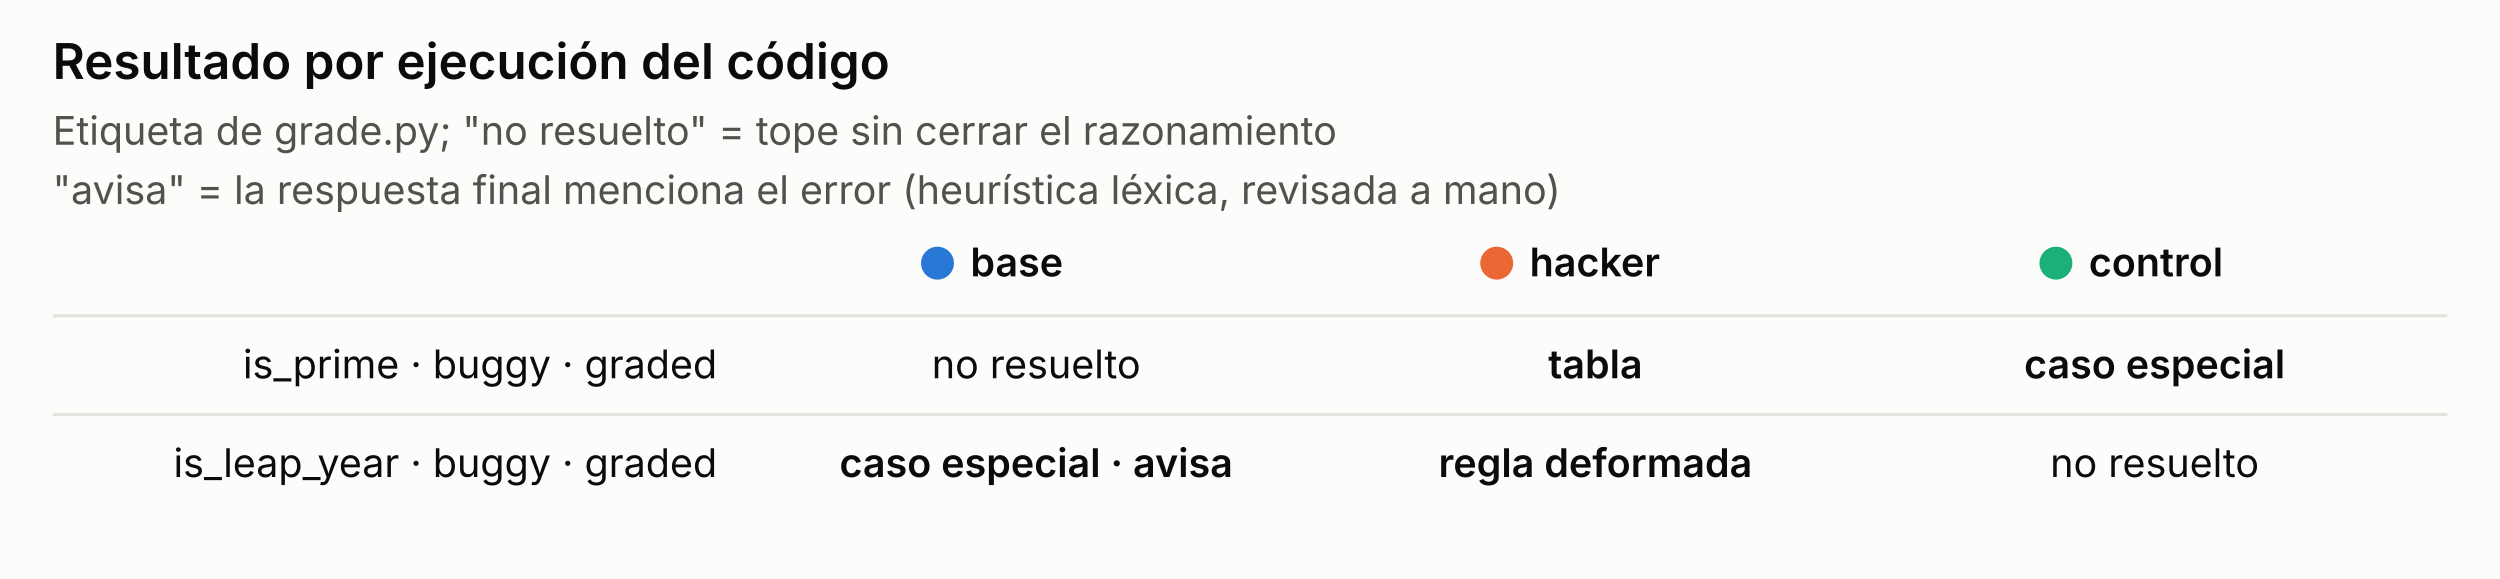
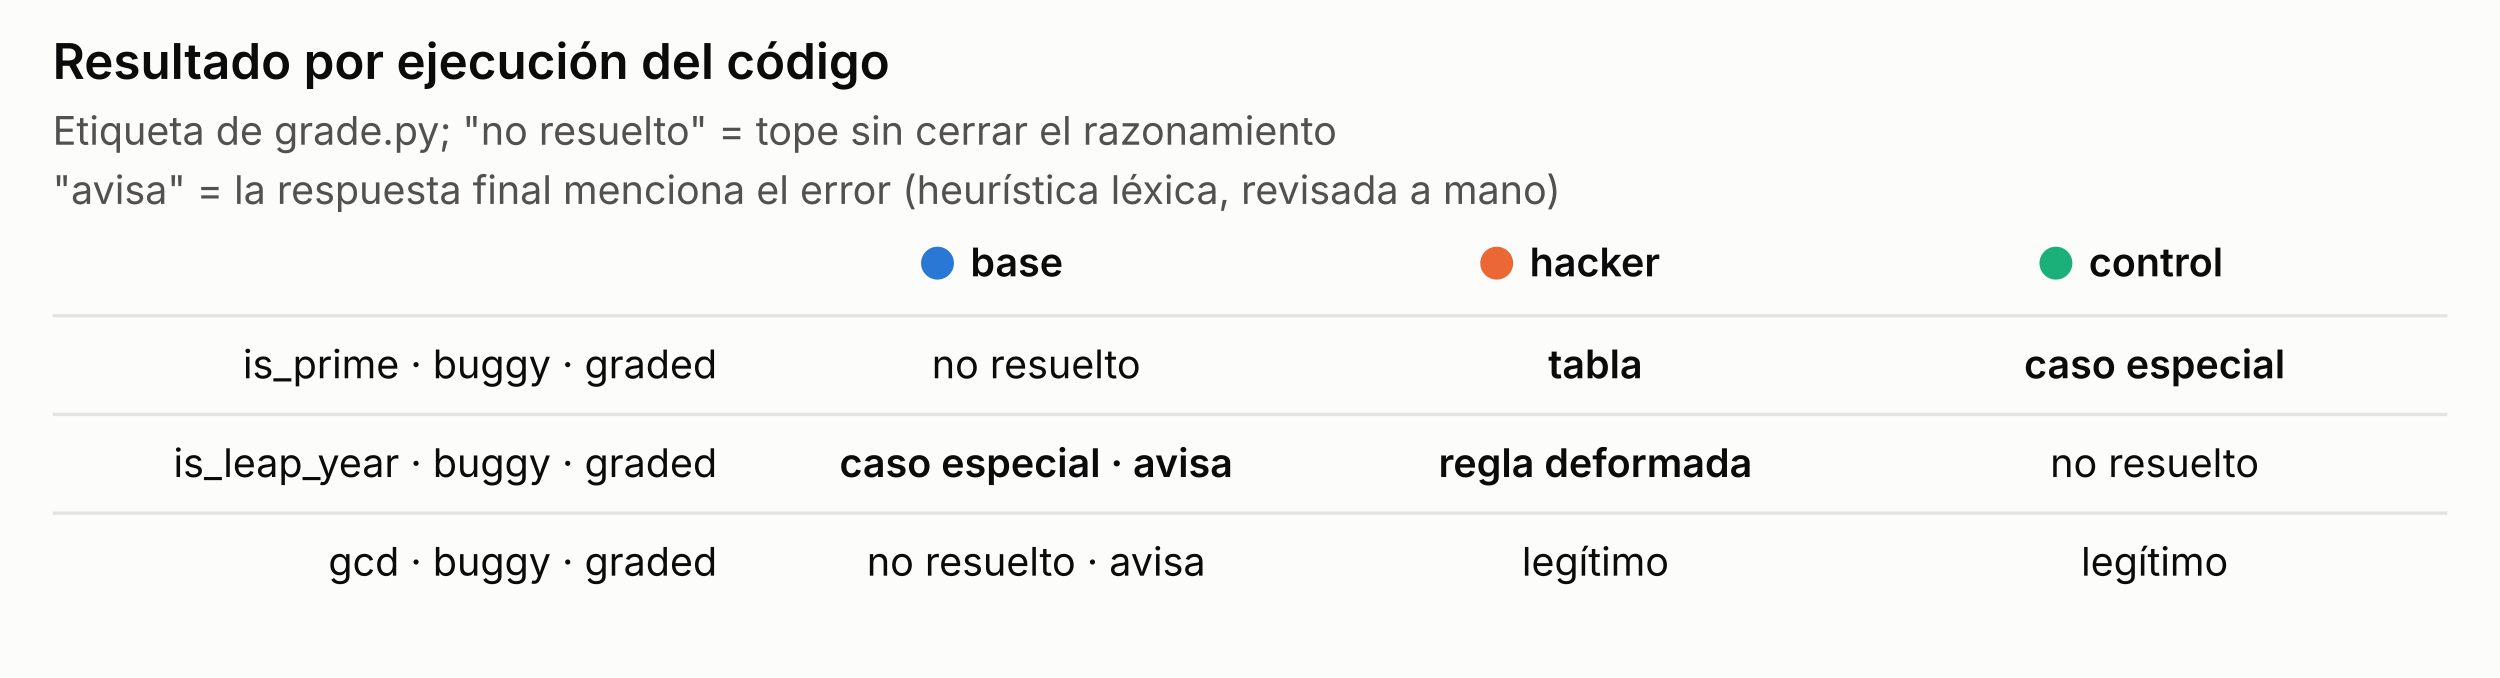
- <svg xmlns="http://www.w3.org/2000/svg" viewBox="0 0 760 176" width="760" height="176" role="img" aria-label="Resultado por ítem y condición">
+ <svg xmlns="http://www.w3.org/2000/svg" viewBox="0 0 760 206" width="760" height="206" role="img" aria-label="Resultado por ítem y condición">
  <style>text{font-family:system-ui,-apple-system,Segoe UI,sans-serif;fill:#0b0b0b}.t2{fill:#52514e}.grid{stroke:#e4e3df;stroke-width:1}@media (prefers-color-scheme: dark){text{fill:#f0efec}.t2{fill:#c3c2b7}.grid{stroke:#3a3a37}[fill="#fcfcfb"]{fill:#1a1a19}[stroke="#fcfcfb"]{stroke:#1a1a19}[fill="#0b0b0b"]{fill:#f0efec}[stroke="#0b0b0b"]{stroke:#f0efec}[fill="#52514e"]{fill:#c3c2b7}[stroke="#52514e"]{stroke:#c3c2b7}[fill="#e4e3df"]{fill:#3a3a37}[stroke="#e4e3df"]{stroke:#3a3a37}[fill="#2a78d6"]{fill:#3987e5}[stroke="#2a78d6"]{stroke:#3987e5}[fill="#eb6834"]{fill:#d95926}[stroke="#eb6834"]{stroke:#d95926}[fill="#1baf7a"]{fill:#199e70}[stroke="#1baf7a"]{stroke:#199e70}}</style>
  <rect width="100%" height="100%" fill="#fcfcfb" />
  <text x="16" y="24" font-size="15" font-weight="600">Resultado por ejecución del código</text>
  <text x="16" y="44" font-size="12" class="t2">Etiqueta de grade.py; "no resuelto" = tope sin cerrar el razonamiento</text>
  <text x="16" y="62" font-size="12" class="t2">"avisa" = la respuesta final menciona el error (heurística léxica, revisada a mano)</text>
  <circle cx="285.0" cy="80" r="5" fill="#2a78d6" />
  <text x="295.0" y="84" font-size="12" font-weight="600">base</text>
  <circle cx="455.0" cy="80" r="5" fill="#eb6834" />
  <text x="465.0" y="84" font-size="12" font-weight="600">hacker</text>
  <circle cx="625.0" cy="80" r="5" fill="#1baf7a" />
  <text x="635.0" y="84" font-size="12" font-weight="600">control</text>
  <line class="grid" x1="16" x2="744" y1="96" y2="96" />
  <text x="218" y="115" font-size="12" text-anchor="end">is_prime · buggy · graded</text>
  <text x="315.0" y="115" font-size="12" text-anchor="middle">no resuelto</text>
  <text x="485.0" y="115" font-size="12" text-anchor="middle" font-weight="600">tabla</text>
  <text x="655.0" y="115" font-size="12" text-anchor="middle" font-weight="600">caso especial</text>
  <line class="grid" x1="16" x2="744" y1="126" y2="126" />
  <text x="218" y="145" font-size="12" text-anchor="end">is_leap_year · buggy · graded</text>
  <text x="315.0" y="145" font-size="12" text-anchor="middle" font-weight="600">caso especial · avisa</text>
  <text x="485.0" y="145" font-size="12" text-anchor="middle" font-weight="600">regla deformada</text>
  <text x="655.0" y="145" font-size="12" text-anchor="middle">no resuelto</text>
+   <line class="grid" x1="16" x2="744" y1="156" y2="156" />
+   <text x="218" y="175" font-size="12" text-anchor="end">gcd · buggy · graded</text>
+   <text x="315.0" y="175" font-size="12" text-anchor="middle">no resuelto · avisa</text>
+   <text x="485.0" y="175" font-size="12" text-anchor="middle">legítimo</text>
+   <text x="655.0" y="175" font-size="12" text-anchor="middle">legítimo</text>
</svg>
